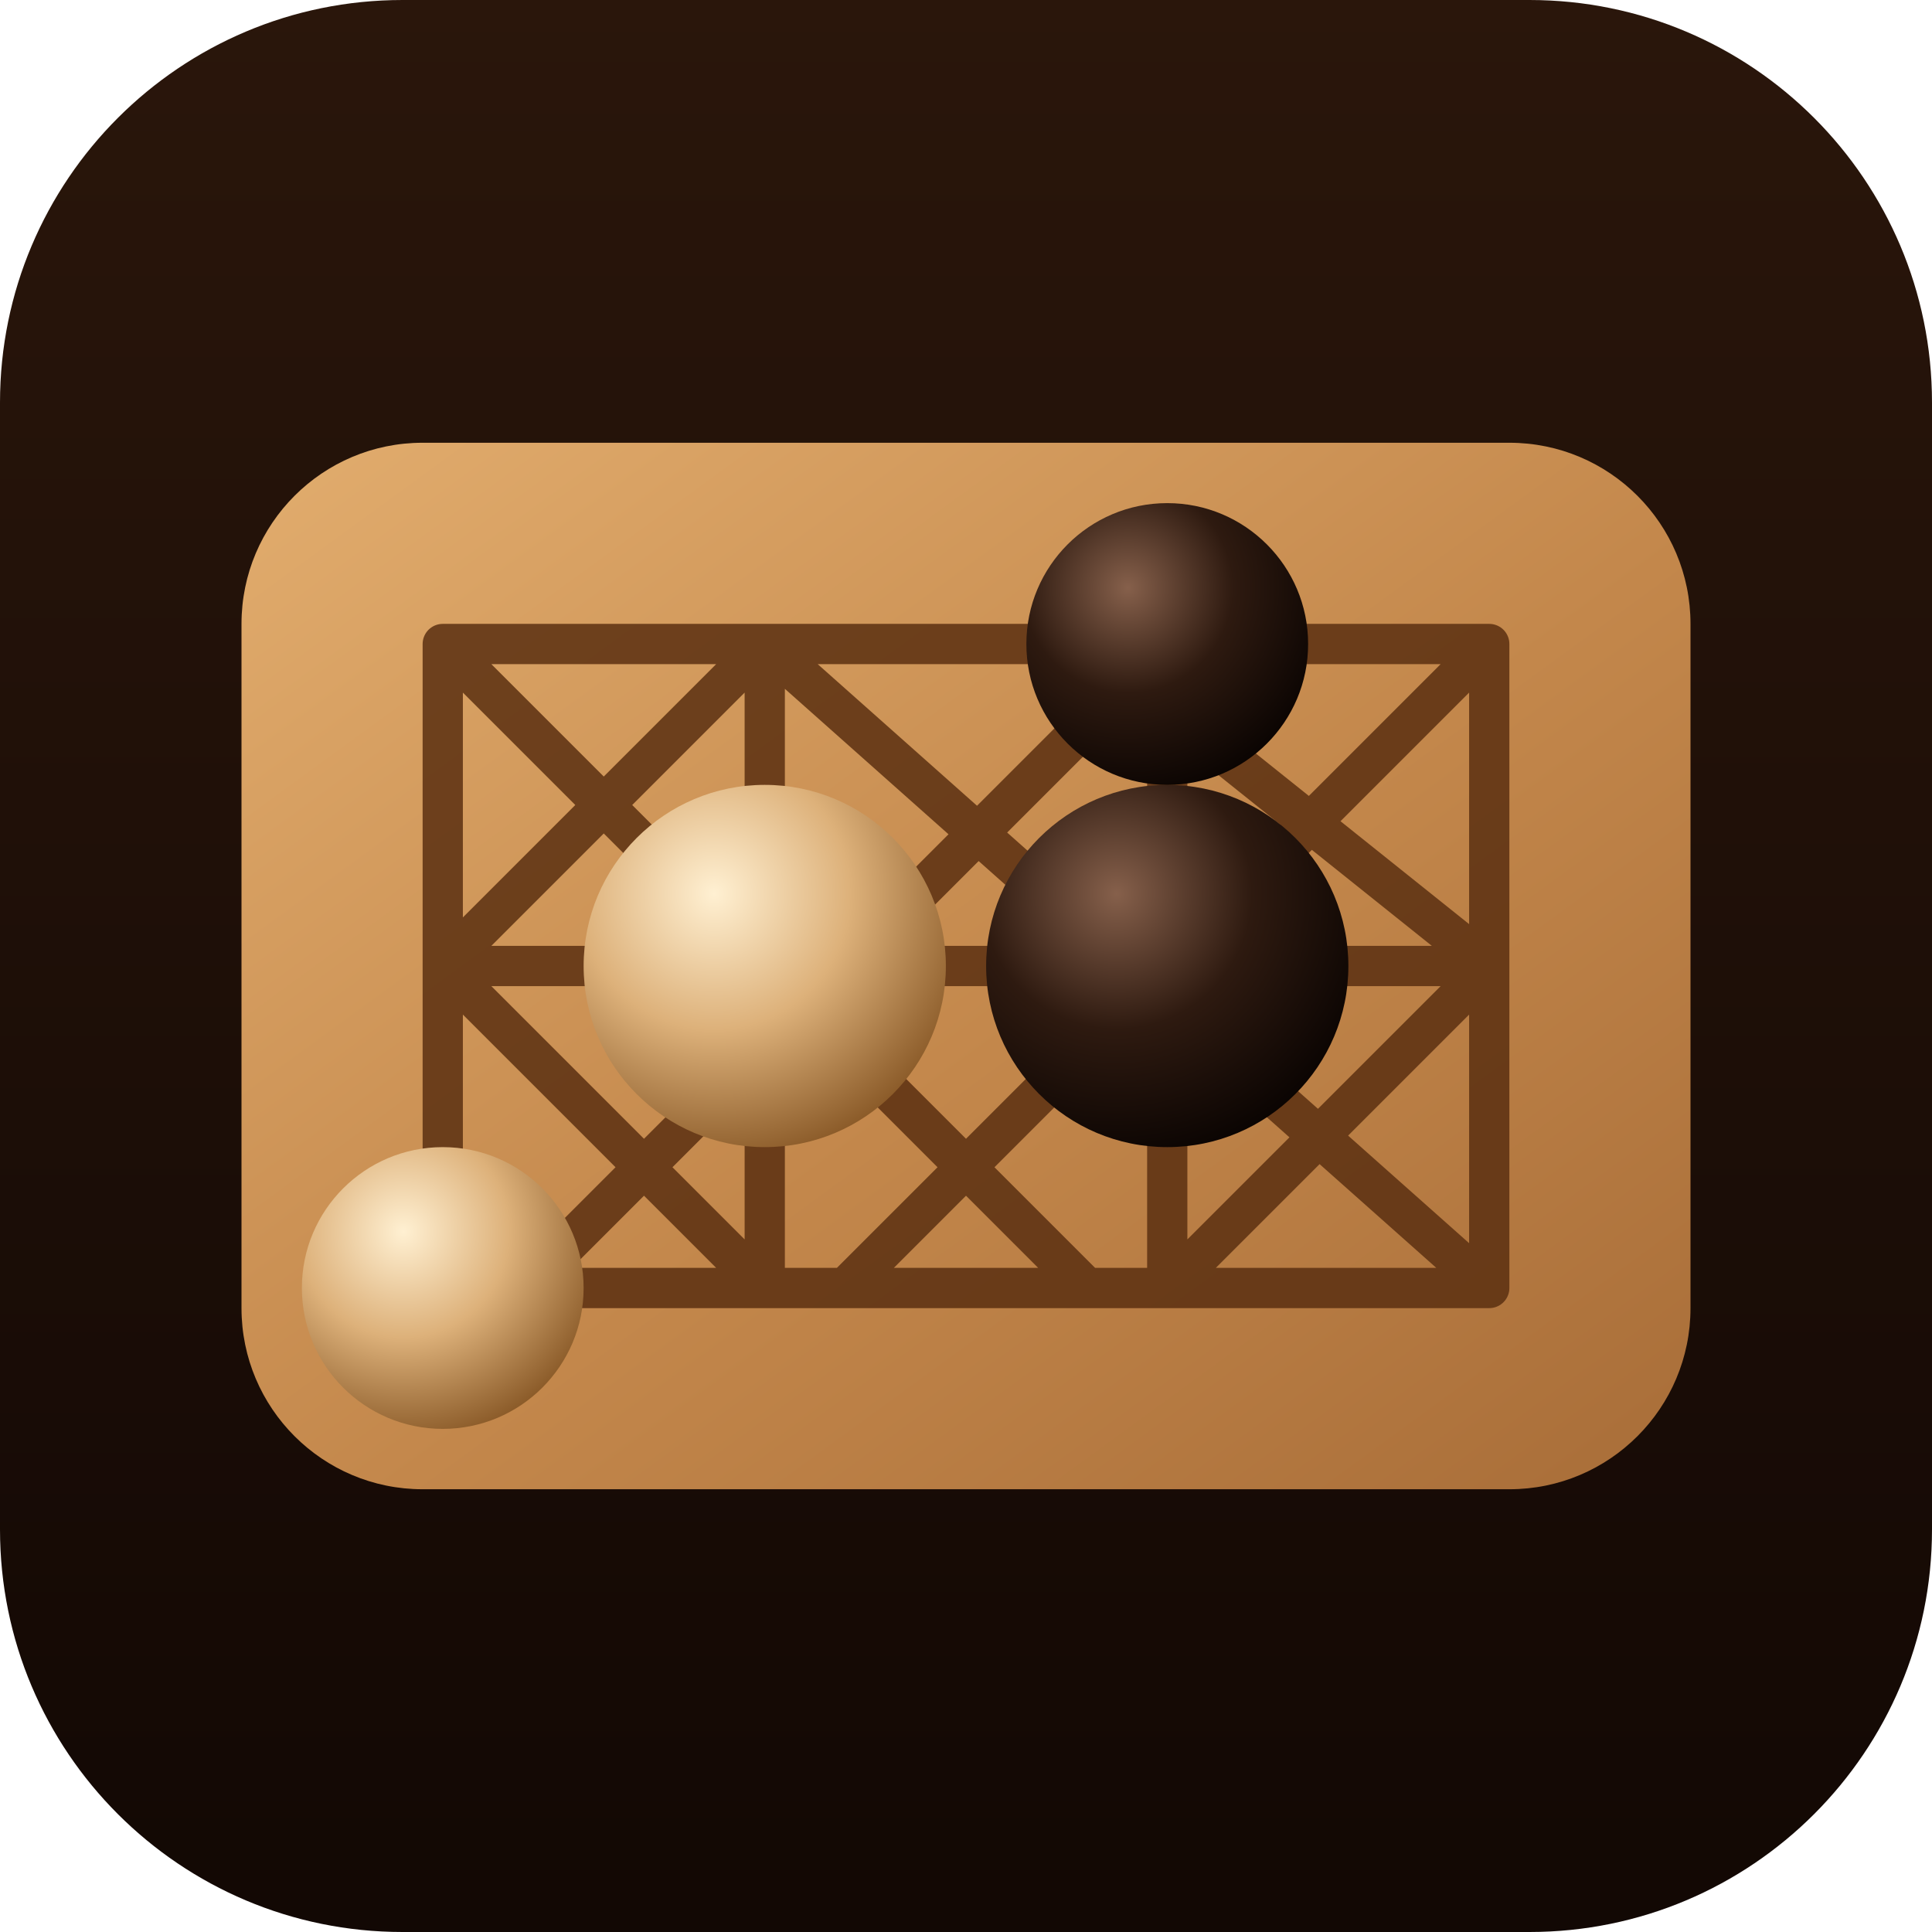
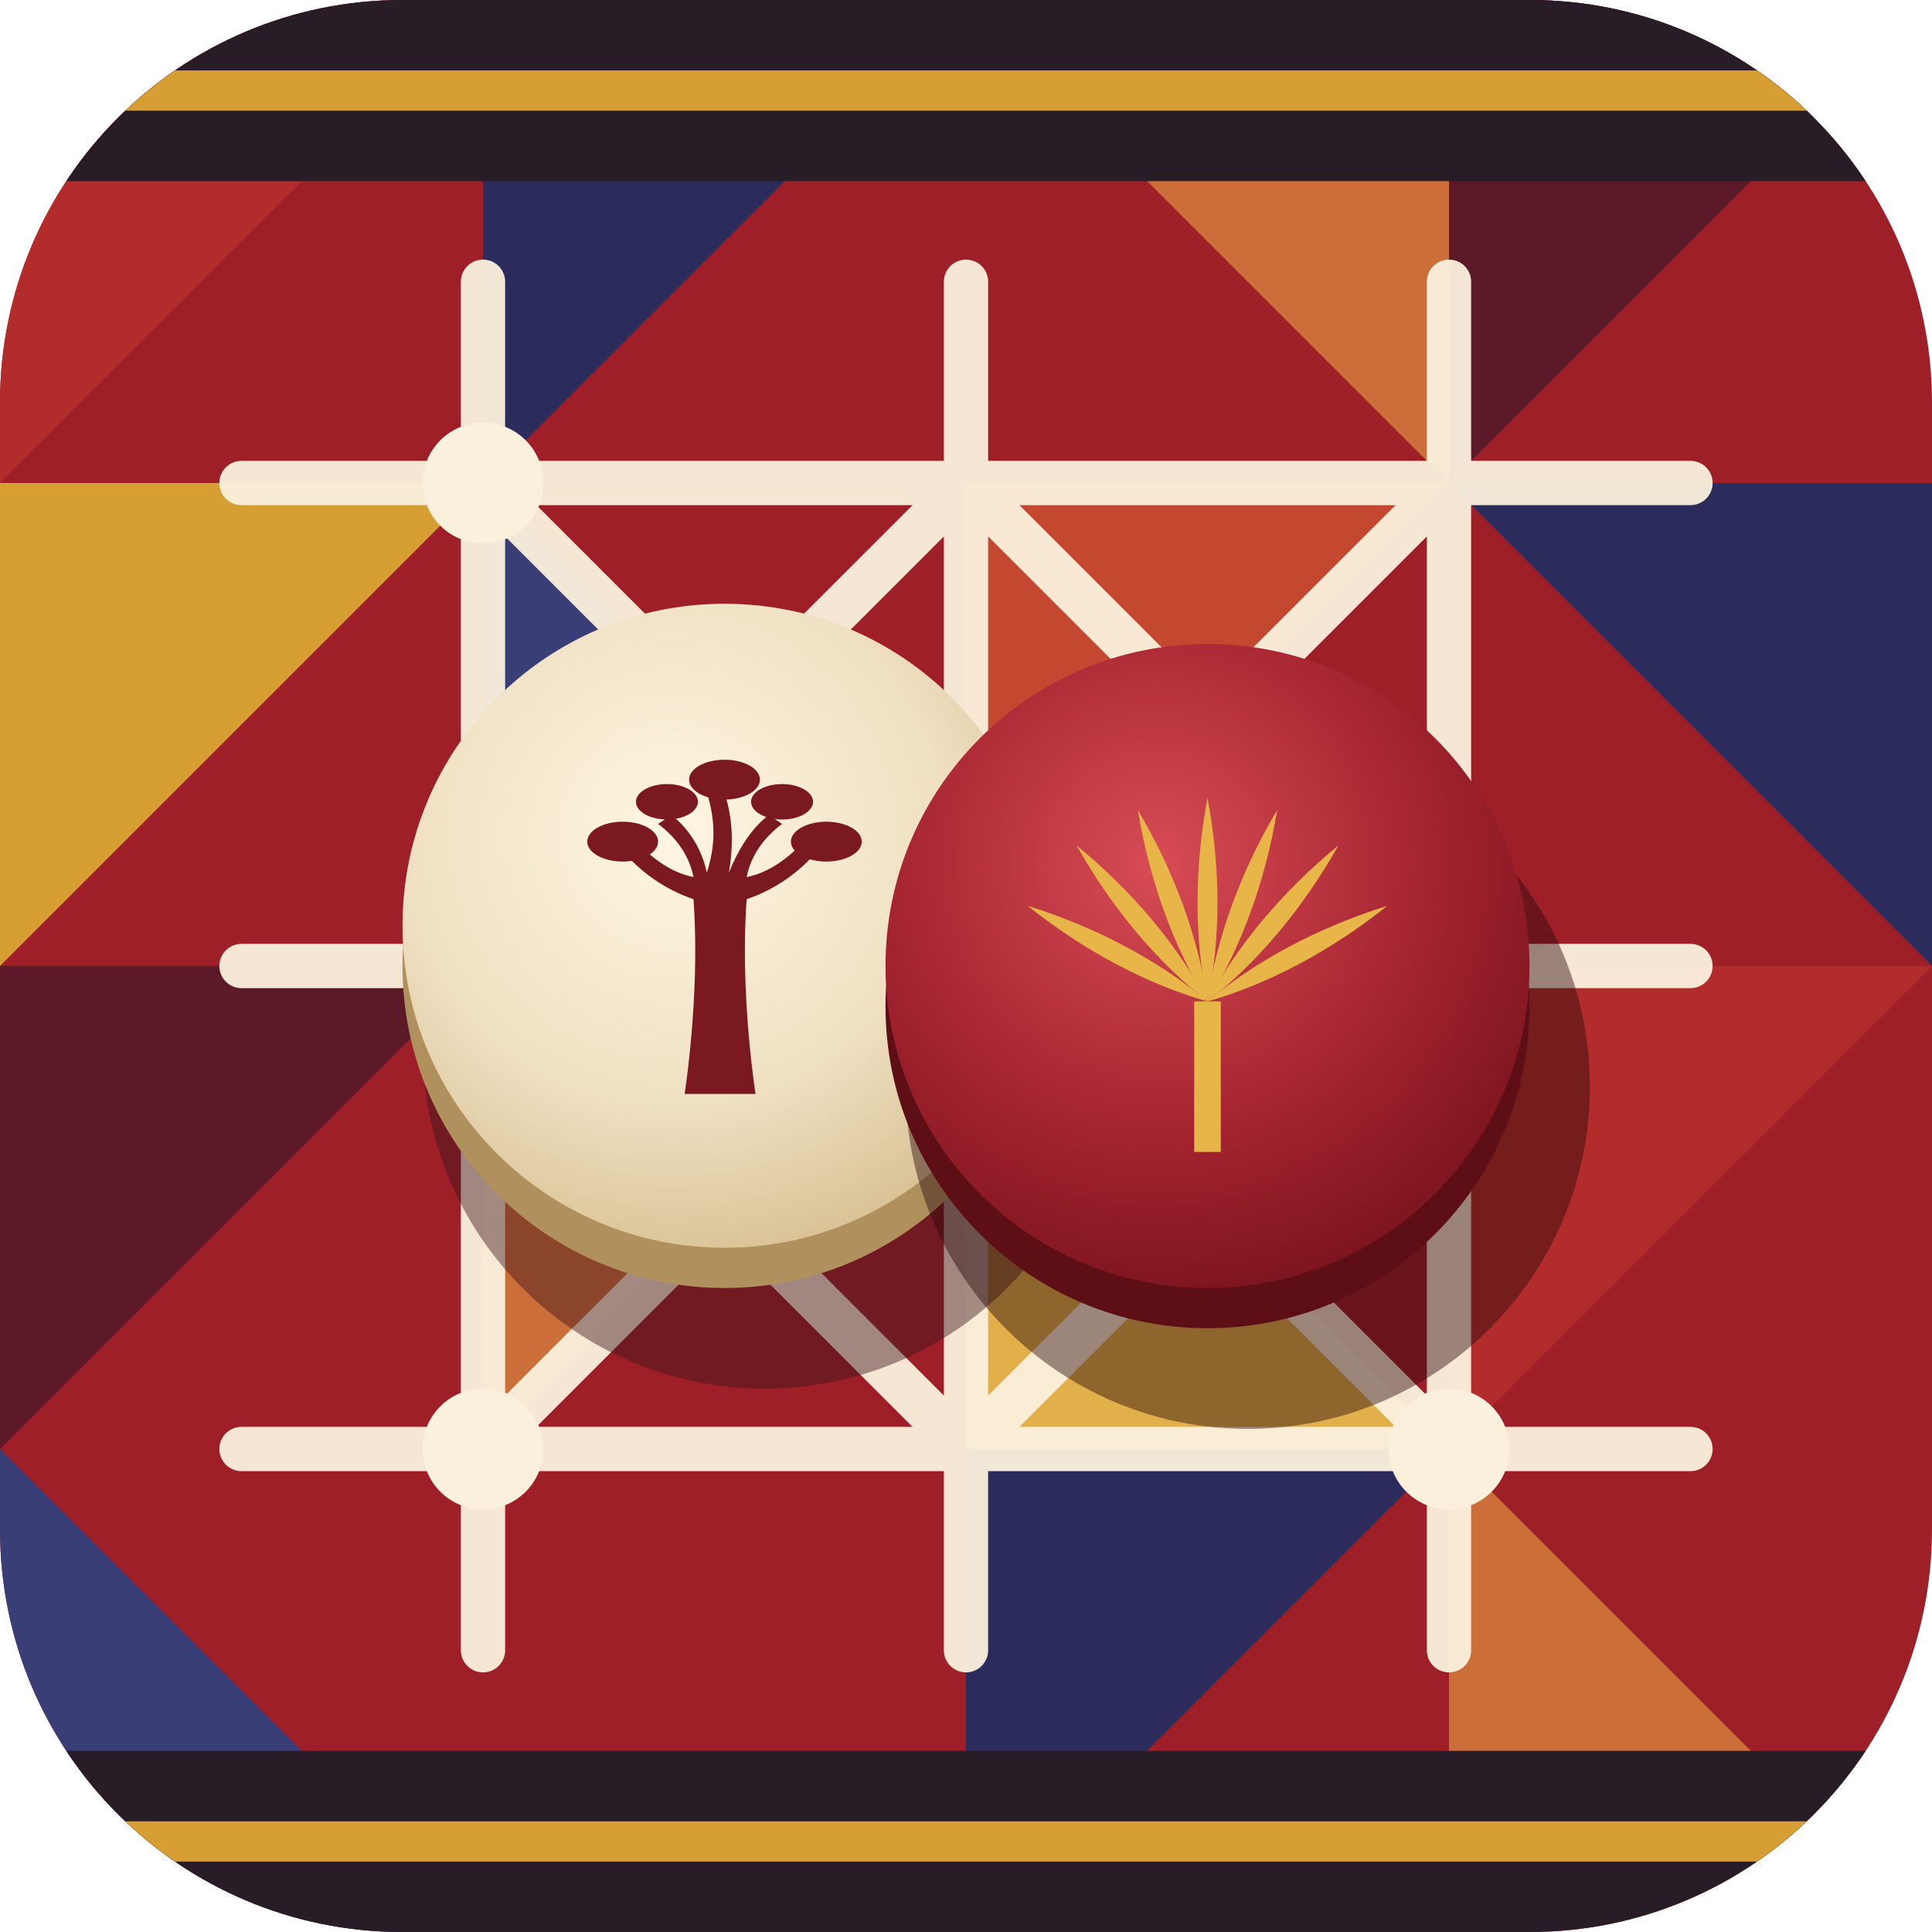
<svg xmlns="http://www.w3.org/2000/svg" viewBox="0 0 96 96" width="96" height="96">
  <defs>
-     <linearGradient id="fn-bg" x1="0" y1="0" x2="0" y2="1">
-       <stop offset="0" stop-color="#2a160b" />
-       <stop offset="1" stop-color="#120804" />
-     </linearGradient>
-     <linearGradient id="fn-wood" x1="0" y1="0" x2="1" y2="1">
-       <stop offset="0" stop-color="#e2ad6e" />
-       <stop offset=".55" stop-color="#c3874b" />
-       <stop offset="1" stop-color="#a86d38" />
-     </linearGradient>
-     <radialGradient id="fn-w" cx=".36" cy=".3" r=".75">
-       <stop offset="0" stop-color="#fff0d2" />
-       <stop offset=".5" stop-color="#ddb17a" />
-       <stop offset="1" stop-color="#8a5a28" />
+     <clipPath id="fn-c">
+       <rect width="96" height="96" rx="20" />
+     </clipPath>
+     <radialGradient id="fn-w" cx=".42" cy=".36" r=".7">
+       <stop offset="0" stop-color="#fff6e2" />
+       <stop offset=".6" stop-color="#efe0c2" />
+       <stop offset="1" stop-color="#d6be8f" />
    </radialGradient>
-     <radialGradient id="fn-b" cx=".36" cy=".3" r=".75">
-       <stop offset="0" stop-color="#86604b" />
-       <stop offset=".5" stop-color="#2e1a10" />
-       <stop offset="1" stop-color="#0a0402" />
+     <radialGradient id="fn-r" cx=".42" cy=".34" r=".7">
+       <stop offset="0" stop-color="#d84c55" />
+       <stop offset=".6" stop-color="#a42430" />
+       <stop offset="1" stop-color="#7a141d" />
    </radialGradient>
+     <symbol id="fn-bao" viewBox="0 0 100 100">
+       <g fill="#7a1a20">
+         <path d="M41 88c2-14 3-30 2-44-6-2-12-6-16-11l3-2c4 4 8 7 13 8-1-5-4-9-8-12l3-2c4 3 7 8 8 13 2-6 2-12 0-18h4c2 6 2 12 1 18 2-5 5-10 9-13l3 2c-4 3-7 7-8 12 5-1 9-4 13-8l3 2c-4 5-10 9-16 11-1 14 0 30 2 44z" />
+         <ellipse cx="27" cy="31" rx="8" ry="4.5" />
+         <ellipse cx="37" cy="22" rx="7" ry="4" />
+         <ellipse cx="50" cy="17" rx="8" ry="4.5" />
+         <ellipse cx="63" cy="22" rx="7" ry="4" />
+         <ellipse cx="73" cy="31" rx="8" ry="4.5" />
+       </g>
+     </symbol>
+     <symbol id="fn-rav" viewBox="0 0 100 100">
+       <g fill="#e8b648">
+         <path d="M47 92V58h6v34z" />
+         <path id="fn-l" d="M50 58C47 44 47 28 50 12c3 16 3 32 0 46z" />
+         <use href="#fn-l" transform="rotate(-20 50 58)" />
+         <use href="#fn-l" transform="rotate(20 50 58)" />
+         <use href="#fn-l" transform="rotate(-40 50 58)" />
+         <use href="#fn-l" transform="rotate(40 50 58)" />
+         <use href="#fn-l" transform="rotate(-62 50 58)" />
+         <use href="#fn-l" transform="rotate(62 50 58)" />
+       </g>
+     </symbol>
  </defs>
-   <rect width="96" height="96" rx="20" fill="url(#fn-bg)" />
-   <rect x="12" y="22" width="72" height="52" rx="9" fill="url(#fn-wood)" />
-   <g stroke="#5a2f10" stroke-width="2" stroke-linecap="round" opacity=".85">
-     <path d="M22 32h52M22 48h52M22 64h52M22 32v32M38 32v32M58 32v32M74 32v32M22 32l32 32M38 32l36 32M22 48l16 16M54 32l20 16M74 32 42 64M58 32 26 64M38 32 22 48M74 48 58 64" />
+   <g clip-path="url(#fn-c)">
+     <rect width="96" height="96" fill="#9e1f28" />
+     <path d="M0 0h24L0 24z" fill="#b22c2c" />
+     <path d="M24 0h24L24 24z" fill="#2c2c5c" />
+     <path d="M48 0h24v24z" fill="#cc6e3a" />
+     <path d="M72 0h24L72 24z" fill="#5c1a28" />
+     <path d="M0 24h24L0 48z" fill="#d79e34" />
+     <path d="M24 24 48 48H24z" fill="#3a3e76" />
+     <path d="M48 24h24L48 48z" fill="#c4482f" />
+     <path d="M72 24h24v24z" fill="#2c2c5c" />
+     <path d="M0 48h24L0 72z" fill="#5c1a28" />
+     <path d="M24 48h24L24 72z" fill="#cc6e3a" />
+     <path d="M48 48 72 72H48z" fill="#e2b04a" />
+     <path d="M72 48h24L72 72z" fill="#b22c2c" />
+     <path d="M0 72 24 96H0z" fill="#3a3e76" />
+     <path d="M24 72h24L24 96z" fill="#9e1f28" />
+     <path d="M48 72h24L48 96z" fill="#2c2c5c" />
+     <path d="M72 72 96 96H72z" fill="#cc6e3a" />
+     <rect y="0" width="96" height="9" fill="#281c26" />
+     <rect y="3.5" width="96" height="2" fill="#d79e34" />
+     <rect y="87" width="96" height="9" fill="#281c26" />
+     <rect y="90.5" width="96" height="2" fill="#d79e34" />
+     <g stroke="#fbf0dc" stroke-width="2.2" stroke-linecap="round" opacity=".95">
+       <path d="M12 24h72M12 48h72M12 72h72M24 14v68M48 14v68M72 14v68M24 24l48 48M72 24 24 72M24 48l24-24M48 24l24 24M24 48l24 24M48 72l24-24" />
+     </g>
+     <g fill="#fbf0dc">
+       <circle cx="24" cy="24" r="3" />
+       <circle cx="72" cy="72" r="3" />
+       <circle cx="24" cy="72" r="3" />
+     </g>
+     <ellipse cx="38" cy="52" rx="17" ry="17" fill="#3a1418" opacity=".45" />
+     <circle cx="36" cy="48" r="16" fill="#b0915e" />
+     <circle cx="36" cy="46" r="16" fill="url(#fn-w)" />
+     <use href="#fn-bao" x="25" y="35" width="22" height="22" />
+     <ellipse cx="62" cy="54" rx="17" ry="17" fill="#2a080c" opacity=".45" />
+     <circle cx="60" cy="50" r="16" fill="#5e0f16" />
+     <circle cx="60" cy="48" r="16" fill="url(#fn-r)" />
+     <use href="#fn-rav" x="49" y="37" width="22" height="22" />
  </g>
-   <circle cx="38" cy="48" r="9" fill="url(#fn-w)" />
-   <circle cx="58" cy="48" r="9" fill="url(#fn-b)" />
-   <circle cx="58" cy="32" r="7" fill="url(#fn-b)" />
-   <circle cx="22" cy="64" r="7" fill="url(#fn-w)" />
</svg>
